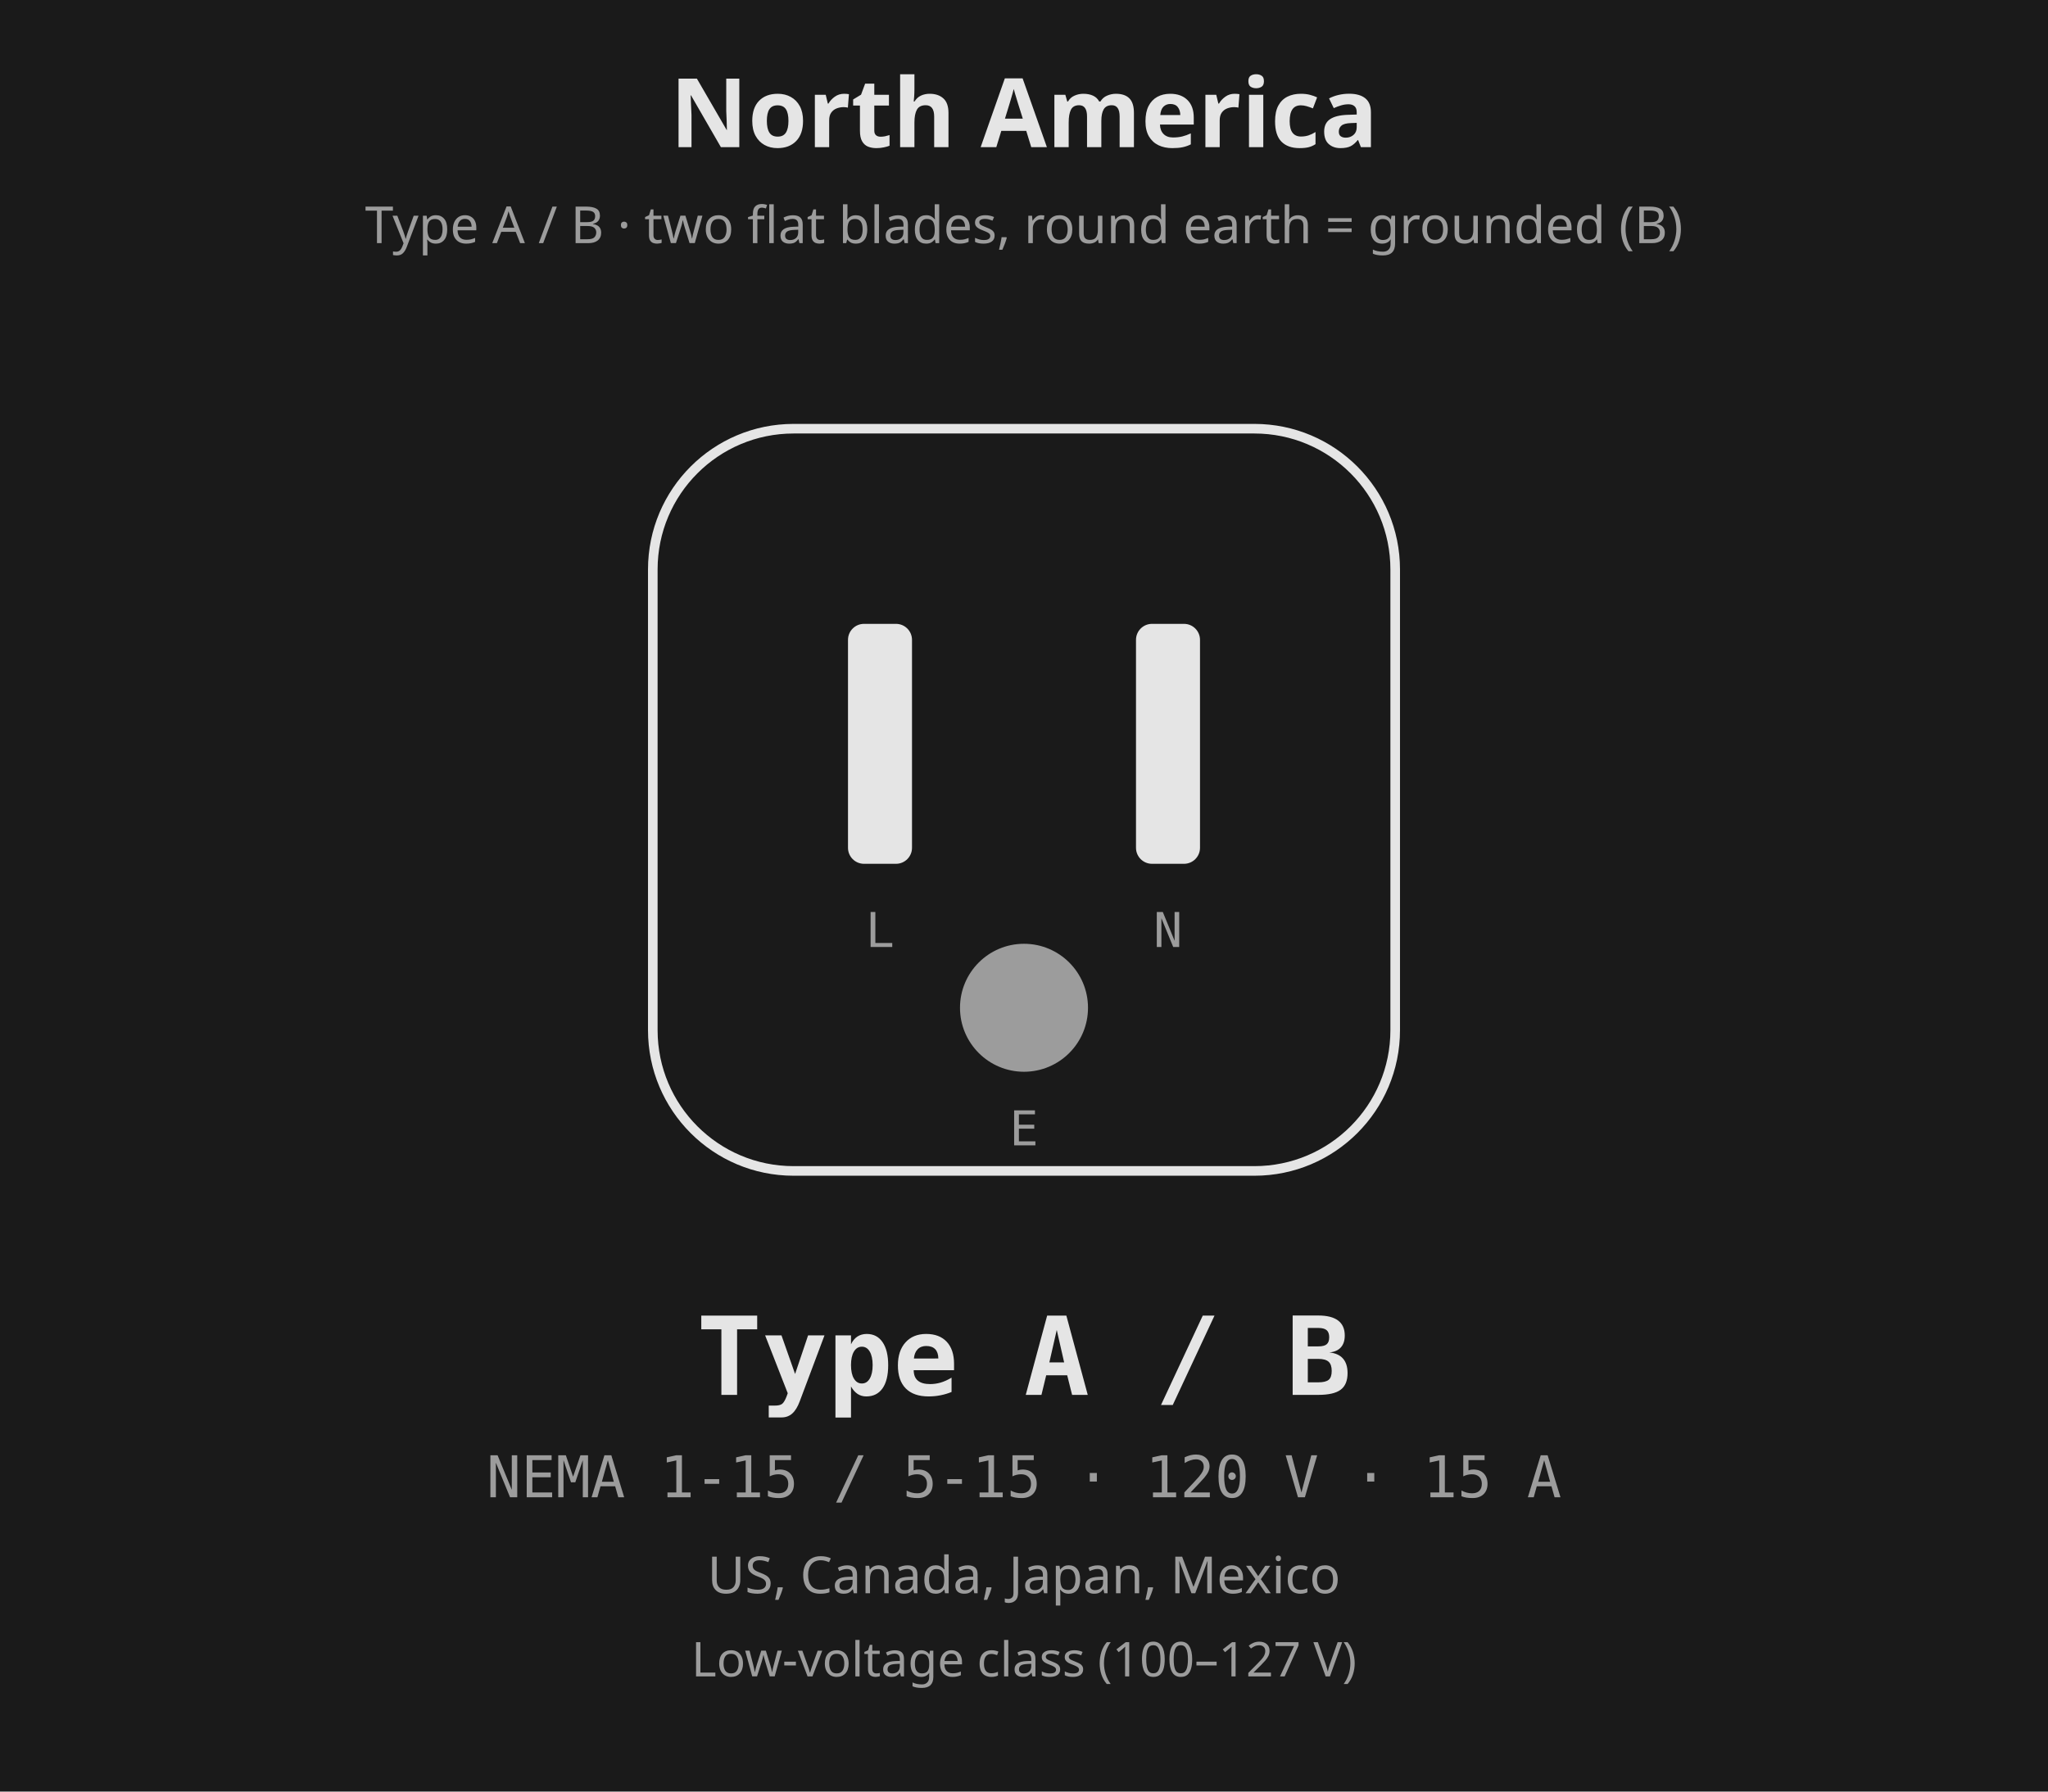
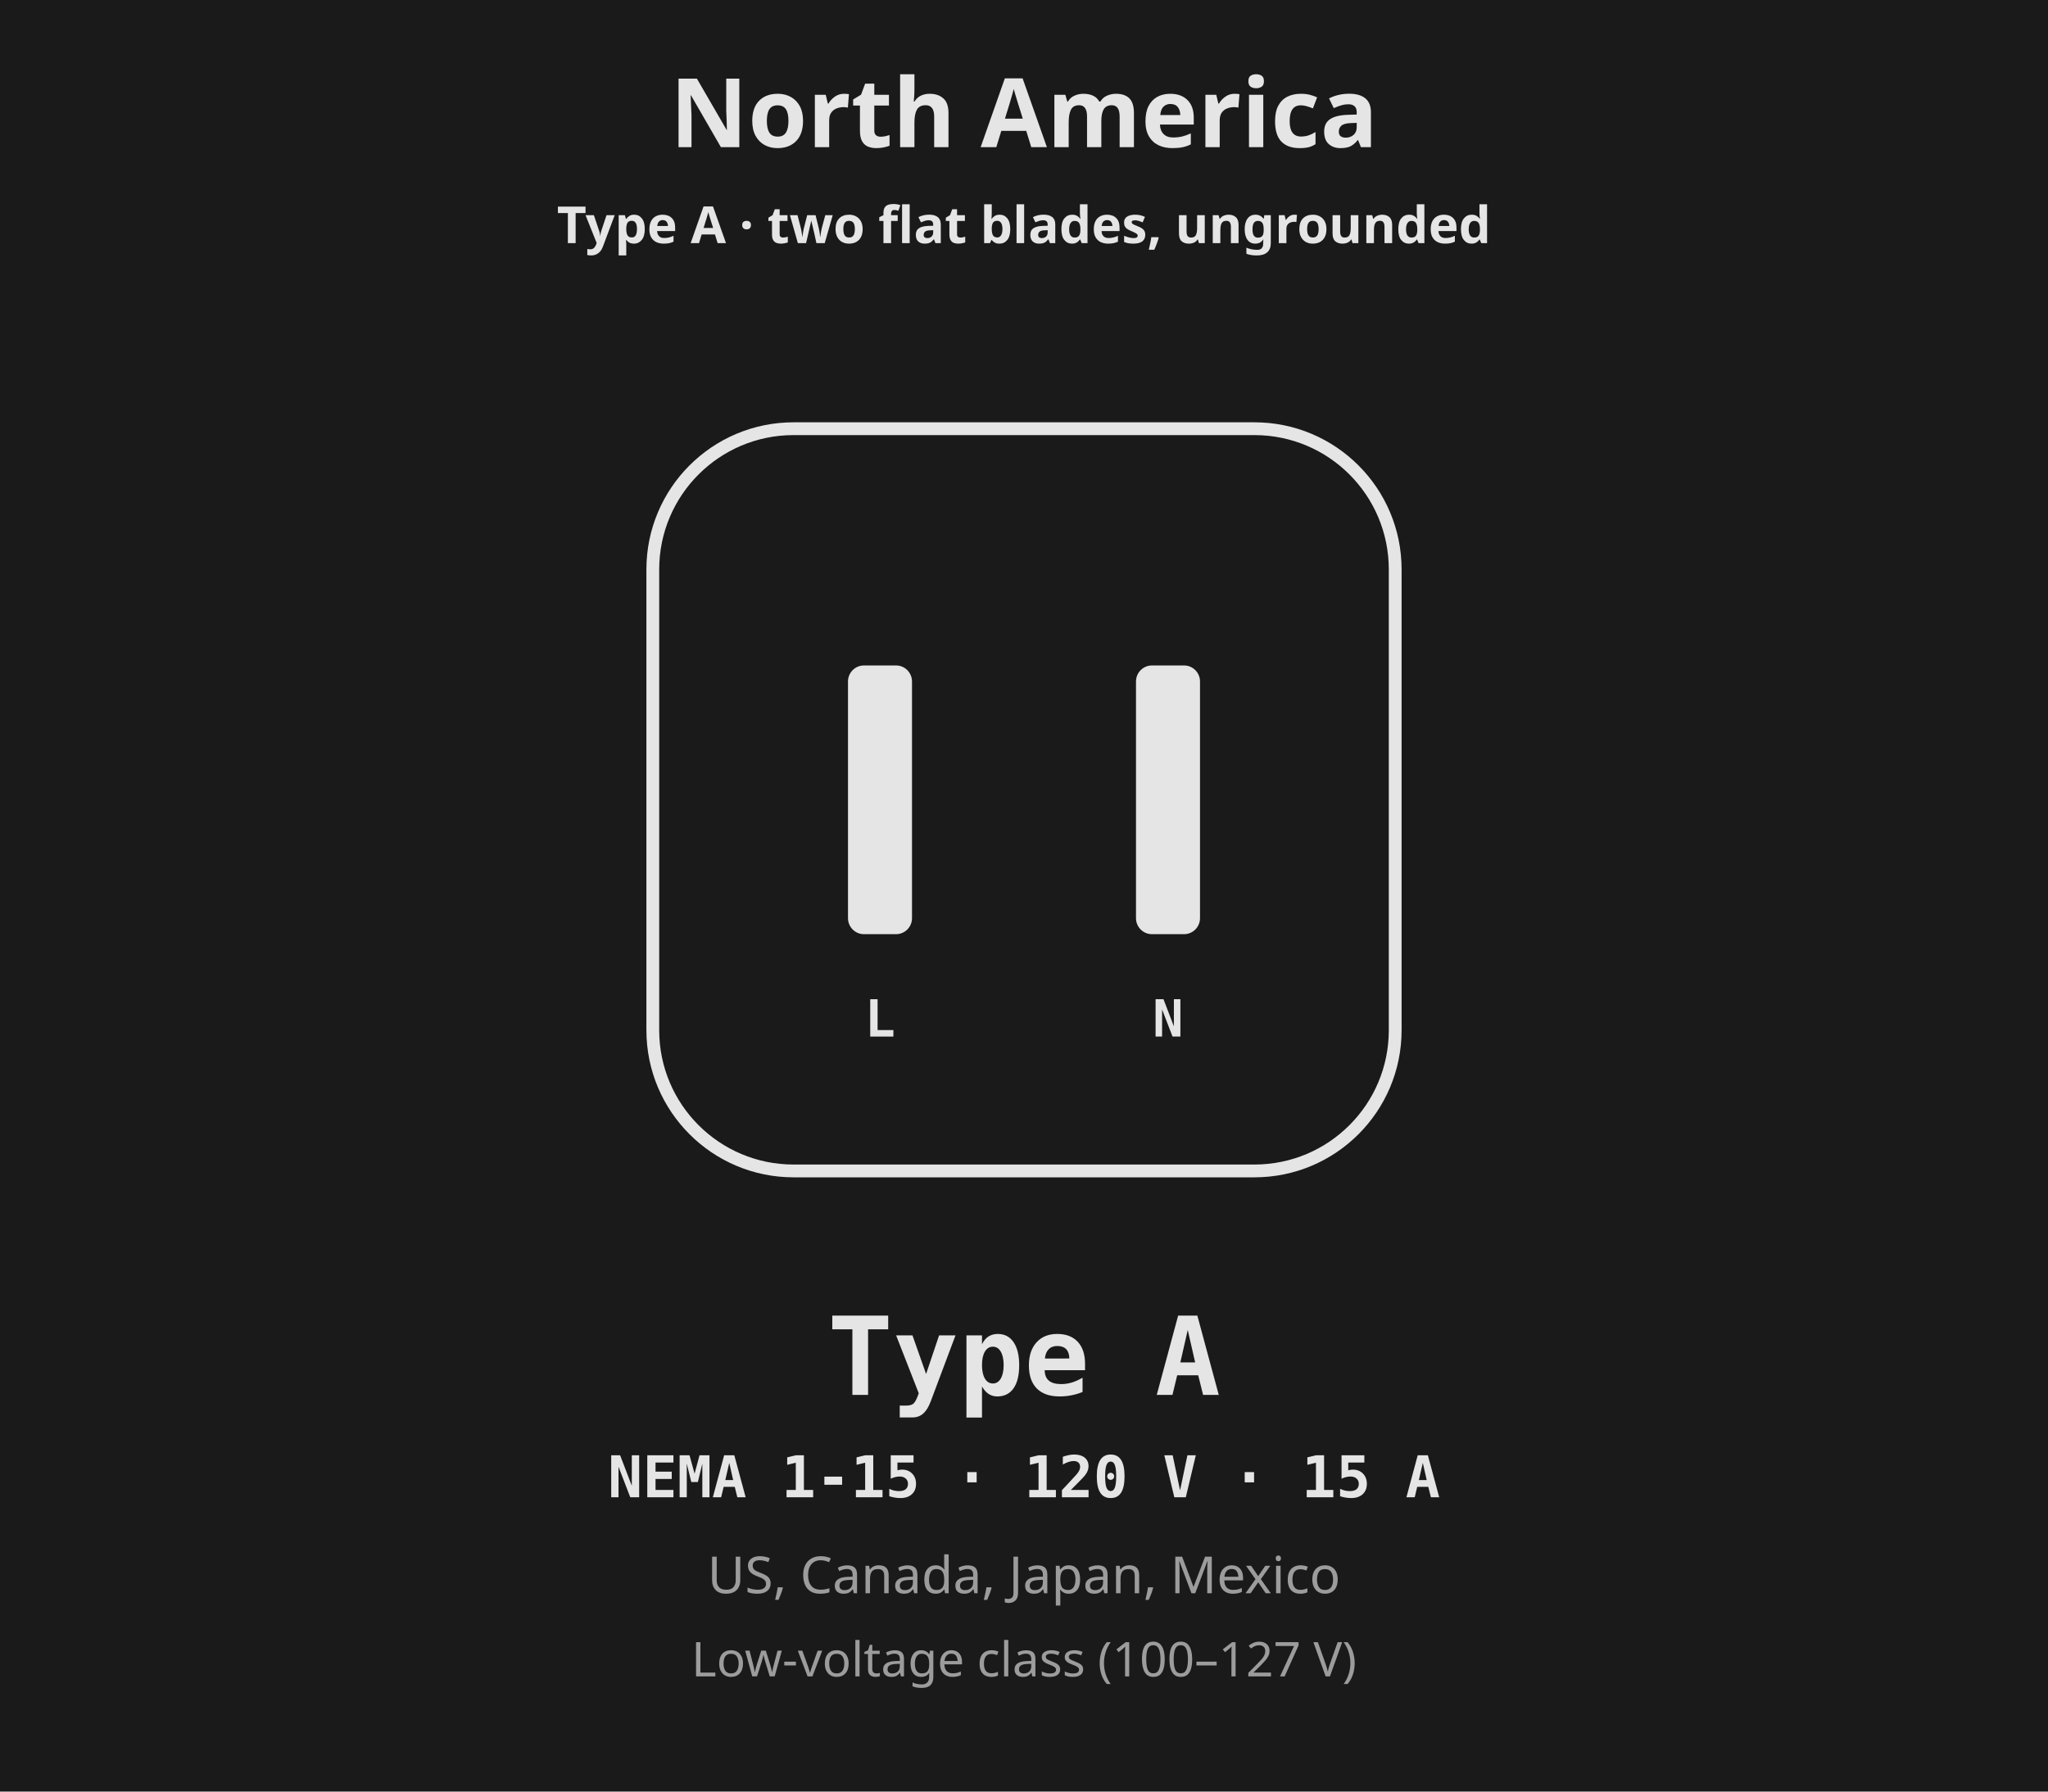
<svg xmlns="http://www.w3.org/2000/svg" viewBox="0 0 640 560" width="640" height="560" font-family="IBM Plex Sans, sans-serif" fill="none">
  <rect x="0" y="0" width="640" height="560" fill="#1A1A1A" />
  <text x="320" y="46" fill="#E5E5E5" font-size="30" font-weight="600" text-anchor="middle">North America</text>
-   <text x="320" y="76" fill="#9C9C9C" font-size="16" font-weight="500" text-anchor="middle">Type A / B · two flat blades, round earth = grounded (B)</text>
-   <rect x="204" y="134" width="232" height="232" rx="44" stroke="#E5E5E5" stroke-width="3" />
-   <rect x="265" y="195" width="20" height="75" rx="5" fill="#E5E5E5" />
-   <rect x="355" y="195" width="20" height="75" rx="5" fill="#E5E5E5" />
-   <circle cx="320" cy="315" r="20" fill="#9C9C9C" />
-   <text x="275" y="296" fill="#9C9C9C" font-size="15" font-weight="500" text-anchor="middle" font-family="DM Mono, monospace">L</text>
-   <text x="365" y="296" fill="#9C9C9C" font-size="15" font-weight="500" text-anchor="middle" font-family="DM Mono, monospace">N</text>
-   <text x="320" y="358" fill="#9C9C9C" font-size="15" font-weight="500" text-anchor="middle" font-family="DM Mono, monospace">E</text>
-   <text x="320" y="436" fill="#E5E5E5" font-size="34" font-weight="600" text-anchor="middle" font-family="DM Mono, monospace">Type A / B</text>
-   <text x="320" y="468" fill="#9C9C9C" font-size="18" font-weight="500" text-anchor="middle" font-family="DM Mono, monospace">NEMA 1-15 / 5-15 · 120 V · 15 A</text>
+   <text x="320" y="76" fill="#E5E5E5" font-size="16" font-weight="600" text-anchor="middle">Type A · two flat blades, ungrounded</text>
+   <rect x="204" y="134" width="232" height="232" rx="44" stroke="#E5E5E5" stroke-width="4" />
+   <rect x="265" y="208" width="20" height="84" rx="5" fill="#E5E5E5" />
+   <rect x="355" y="208" width="20" height="84" rx="5" fill="#E5E5E5" />
+   <text x="275" y="324" fill="#E5E5E5" font-size="16" font-weight="700" text-anchor="middle" font-family="DM Mono, monospace">L</text>
+   <text x="365" y="324" fill="#E5E5E5" font-size="16" font-weight="700" text-anchor="middle" font-family="DM Mono, monospace">N</text>
+   <text x="320" y="436" fill="#E5E5E5" font-size="34" font-weight="600" text-anchor="middle" font-family="DM Mono, monospace">Type A</text>
+   <text x="320" y="468" fill="#E5E5E5" font-size="18" font-weight="600" text-anchor="middle" font-family="DM Mono, monospace">NEMA 1-15 · 120 V · 15 A</text>
  <text x="320" y="498" fill="#9C9C9C" font-size="16" font-weight="500" text-anchor="middle">US, Canada, Japan, Mexico</text>
  <text x="320" y="524" fill="#9C9C9C" font-size="15" font-weight="500" text-anchor="middle">Low-voltage class (100–127 V)</text>
</svg>
